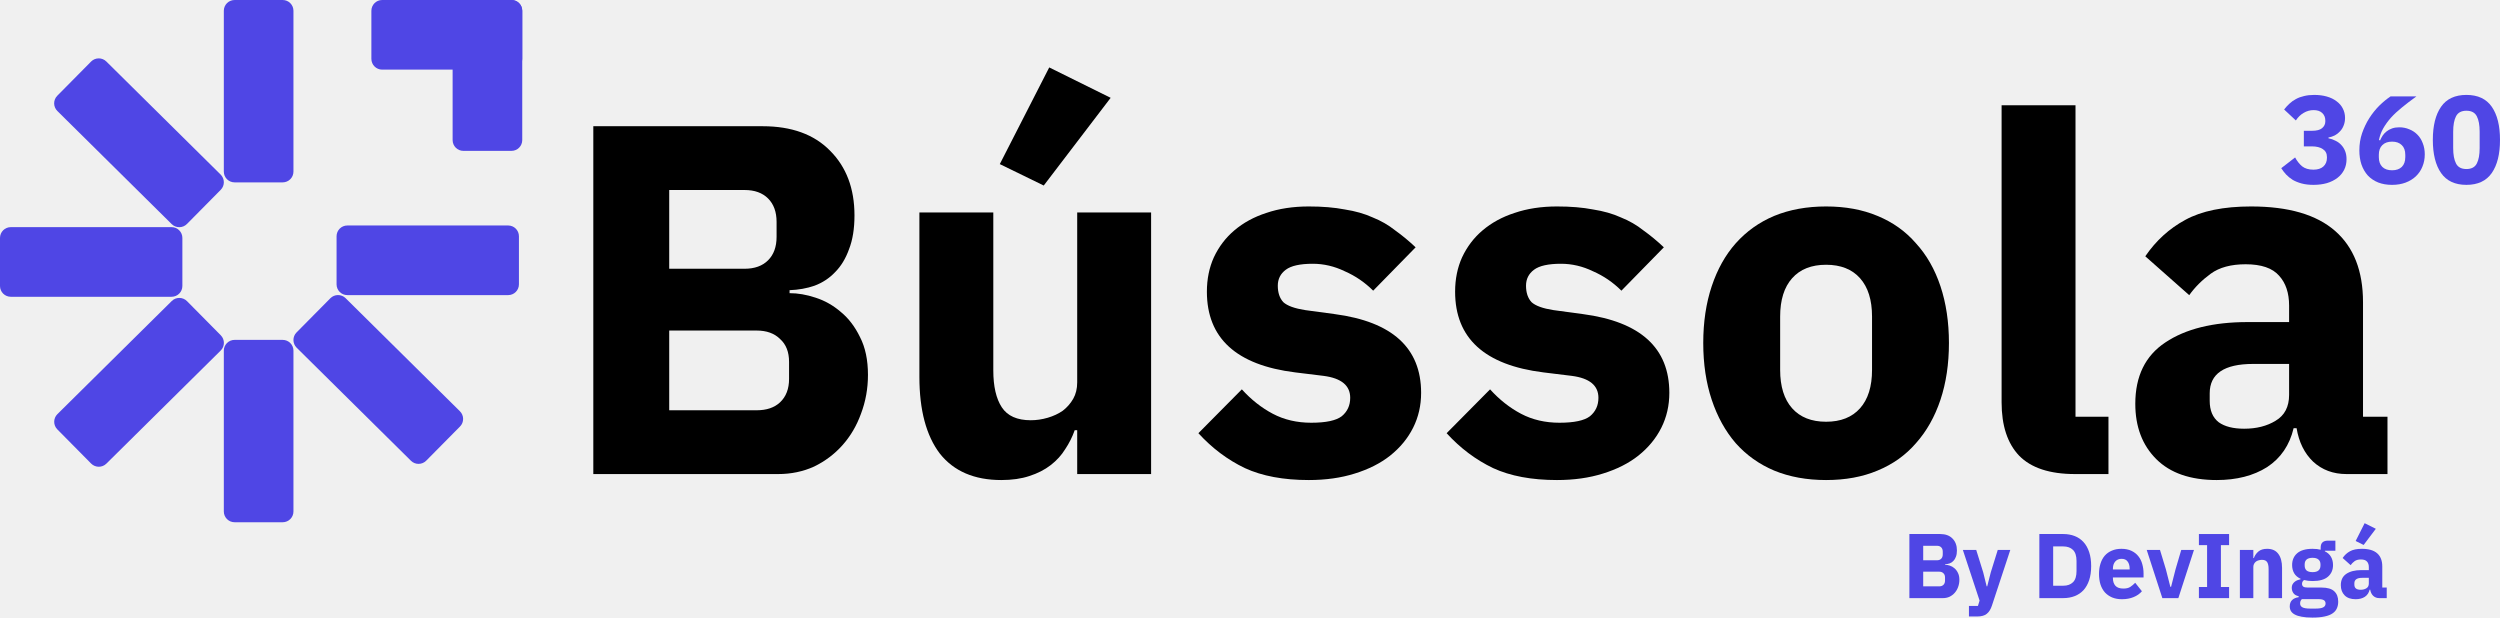
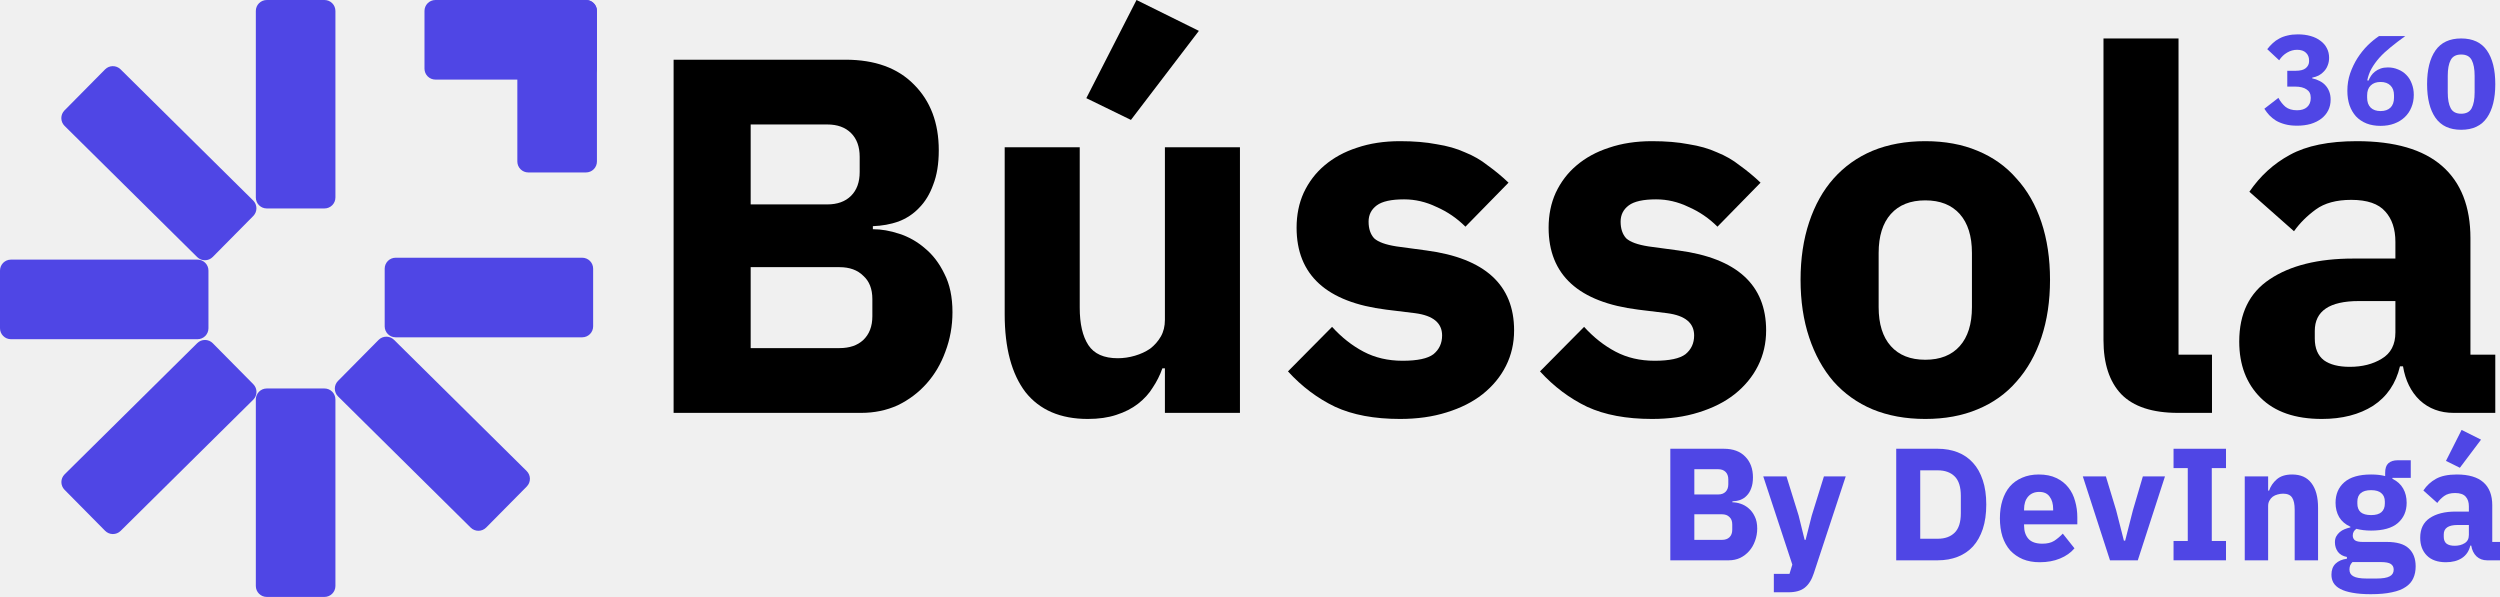
- <svg xmlns="http://www.w3.org/2000/svg" width="927" height="229" viewBox="0 0 927 229" fill="none">
-   <path d="M708 198.018H719.427C721.382 198.018 722.899 198.574 723.977 199.686C725.078 200.798 725.629 202.273 725.629 204.112C725.629 205.02 725.505 205.792 725.258 206.427C725.034 207.063 724.719 207.585 724.314 207.993C723.932 208.402 723.472 208.708 722.932 208.912C722.416 209.094 721.854 209.196 721.247 209.219V209.423C721.809 209.423 722.393 209.525 723 209.73C723.629 209.934 724.202 210.263 724.719 210.717C725.236 211.148 725.663 211.716 726 212.419C726.359 213.123 726.539 213.985 726.539 215.007C726.539 215.937 726.382 216.823 726.067 217.662C725.775 218.48 725.359 219.195 724.82 219.807C724.281 220.42 723.64 220.908 722.899 221.271C722.157 221.612 721.348 221.782 720.472 221.782H708V198.018ZM713.124 217.424H719.022C719.696 217.424 720.225 217.243 720.607 216.879C721.011 216.494 721.213 215.96 721.213 215.279V214.122C721.213 213.441 721.011 212.919 720.607 212.555C720.225 212.17 719.696 211.977 719.022 211.977H713.124V217.424ZM713.124 207.755H718.213C718.888 207.755 719.416 207.562 719.798 207.176C720.18 206.79 720.371 206.257 720.371 205.576V204.554C720.371 203.874 720.18 203.34 719.798 202.954C719.416 202.568 718.888 202.375 718.213 202.375H713.124V207.755Z" fill="#4F46E5" />
-   <path d="M740.77 203.908H745.421L738.612 224.54C738.163 225.924 737.523 226.946 736.691 227.604C735.882 228.262 734.714 228.591 733.186 228.591H730.084V224.676H733.421L734.028 222.701L727.826 203.908H732.781L735.377 212.249L736.657 217.424H736.86L738.174 212.249L740.77 203.908Z" fill="#4F46E5" />
-   <path d="M756.191 198.018H765.056C766.607 198.018 768.022 198.267 769.303 198.767C770.584 199.266 771.674 200.015 772.573 201.014C773.472 201.99 774.168 203.227 774.663 204.725C775.157 206.2 775.404 207.925 775.404 209.9C775.404 211.875 775.157 213.611 774.663 215.109C774.168 216.584 773.472 217.821 772.573 218.82C771.674 219.796 770.584 220.534 769.303 221.033C768.022 221.532 766.607 221.782 765.056 221.782H756.191V198.018ZM765.056 217.186C766.584 217.186 767.787 216.755 768.663 215.892C769.539 215.03 769.977 213.645 769.977 211.738V208.061C769.977 206.155 769.539 204.77 768.663 203.908C767.787 203.045 766.584 202.614 765.056 202.614H761.315V217.186H765.056Z" fill="#4F46E5" />
-   <path d="M786.806 222.191C785.458 222.191 784.256 221.975 783.2 221.544C782.144 221.09 781.245 220.466 780.503 219.671C779.784 218.854 779.234 217.867 778.852 216.709C778.492 215.552 778.312 214.258 778.312 212.828C778.312 211.421 778.492 210.149 778.852 209.015C779.211 207.857 779.739 206.87 780.436 206.053C781.155 205.235 782.031 204.611 783.065 204.18C784.099 203.726 785.278 203.499 786.604 203.499C788.065 203.499 789.312 203.749 790.346 204.248C791.402 204.747 792.256 205.417 792.908 206.257C793.582 207.097 794.065 208.073 794.357 209.185C794.672 210.274 794.829 211.421 794.829 212.624V214.122H783.469V214.394C783.469 215.574 783.784 216.516 784.413 217.22C785.042 217.901 786.031 218.241 787.38 218.241C788.413 218.241 789.256 218.037 789.908 217.628C790.559 217.197 791.166 216.686 791.728 216.096L794.222 219.229C793.436 220.159 792.402 220.886 791.121 221.408C789.863 221.93 788.424 222.191 786.806 222.191ZM786.705 207.21C785.694 207.21 784.896 207.551 784.312 208.232C783.75 208.89 783.469 209.775 783.469 210.887V211.16H789.672V210.853C789.672 209.764 789.424 208.89 788.93 208.232C788.458 207.551 787.717 207.21 786.705 207.21Z" fill="#4F46E5" />
-   <path d="M801.798 221.782L796 203.908H800.922L803.113 211.125L804.764 217.594H805.034L806.686 211.125L808.809 203.908H813.528L807.731 221.782H801.798Z" fill="#4F46E5" />
-   <path d="M815.355 221.782V217.662H818.389V202.137H815.355V198.018H826.546V202.137H823.513V217.662H826.546V221.782H815.355Z" fill="#4F46E5" />
-   <path d="M830.545 221.782V203.908H835.534V206.938H835.736C836.051 206.007 836.601 205.201 837.388 204.52C838.174 203.839 839.264 203.499 840.658 203.499C842.478 203.499 843.849 204.112 844.77 205.338C845.714 206.563 846.186 208.311 846.186 210.581V221.782H841.197V210.989C841.197 209.832 841.017 208.981 840.658 208.436C840.298 207.868 839.658 207.585 838.736 207.585C838.332 207.585 837.939 207.641 837.556 207.755C837.174 207.846 836.826 208.005 836.512 208.232C836.219 208.458 835.983 208.742 835.804 209.083C835.624 209.4 835.534 209.775 835.534 210.206V221.782H830.545Z" fill="#4F46E5" />
-   <path d="M867.007 223.076C867.007 224.029 866.838 224.869 866.501 225.595C866.187 226.322 865.659 226.935 864.917 227.434C864.175 227.956 863.187 228.342 861.951 228.591C860.737 228.864 859.232 229 857.434 229C855.906 229 854.602 228.898 853.524 228.694C852.468 228.512 851.602 228.24 850.928 227.876C850.277 227.536 849.794 227.105 849.479 226.583C849.187 226.083 849.041 225.505 849.041 224.846C849.041 223.848 849.333 223.065 849.917 222.497C850.501 221.93 851.31 221.578 852.344 221.442V221.067C851.49 220.908 850.85 220.545 850.423 219.978C849.996 219.387 849.782 218.707 849.782 217.935C849.782 217.458 849.872 217.05 850.052 216.709C850.254 216.346 850.501 216.04 850.794 215.79C851.108 215.518 851.468 215.302 851.872 215.143C852.277 214.984 852.681 214.859 853.086 214.768V214.632C852.007 214.133 851.209 213.452 850.692 212.589C850.176 211.704 849.917 210.683 849.917 209.525C849.917 207.709 850.535 206.257 851.771 205.167C853.029 204.055 854.94 203.499 857.501 203.499C858.67 203.499 859.67 203.613 860.501 203.839V203.159C860.501 202.205 860.726 201.524 861.175 201.116C861.647 200.685 862.31 200.469 863.164 200.469H865.962V204.214H862.052V204.418C863.086 204.918 863.85 205.61 864.344 206.495C864.838 207.358 865.085 208.368 865.085 209.525C865.085 211.318 864.456 212.76 863.198 213.849C861.962 214.916 860.063 215.449 857.501 215.449C856.355 215.449 855.31 215.325 854.367 215.075C853.85 215.415 853.591 215.892 853.591 216.505C853.591 216.936 853.749 217.277 854.063 217.526C854.4 217.753 854.951 217.867 855.715 217.867H860.838C862.996 217.867 864.557 218.321 865.524 219.229C866.512 220.137 867.007 221.419 867.007 223.076ZM862.321 223.757C862.321 223.235 862.119 222.838 861.715 222.565C861.31 222.293 860.602 222.157 859.591 222.157H853.524C853.299 222.384 853.131 222.633 853.018 222.906C852.928 223.201 852.883 223.484 852.883 223.757C852.883 224.415 853.164 224.892 853.726 225.187C854.288 225.505 855.243 225.663 856.591 225.663H858.614C859.962 225.663 860.917 225.505 861.479 225.187C862.041 224.892 862.321 224.415 862.321 223.757ZM857.501 212.147C858.49 212.147 859.22 211.943 859.692 211.534C860.187 211.103 860.434 210.49 860.434 209.696V209.287C860.434 208.493 860.187 207.891 859.692 207.482C859.22 207.051 858.49 206.836 857.501 206.836C856.513 206.836 855.771 207.051 855.277 207.482C854.805 207.891 854.569 208.493 854.569 209.287V209.696C854.569 210.49 854.805 211.103 855.277 211.534C855.771 211.943 856.513 212.147 857.501 212.147Z" fill="#4F46E5" />
-   <path d="M882.236 221.782C881.337 221.782 880.584 221.498 879.978 220.931C879.393 220.363 879.023 219.603 878.865 218.65H878.663C878.393 219.807 877.798 220.693 876.877 221.305C875.955 221.896 874.82 222.191 873.472 222.191C871.697 222.191 870.337 221.714 869.393 220.761C868.45 219.807 867.978 218.548 867.978 216.982C867.978 215.098 868.652 213.702 870 212.794C871.371 211.863 873.225 211.398 875.562 211.398H878.36V210.274C878.36 209.412 878.135 208.731 877.685 208.232C877.236 207.709 876.483 207.448 875.427 207.448C874.438 207.448 873.652 207.664 873.068 208.095C872.483 208.527 872 209.015 871.618 209.559L868.652 206.904C869.371 205.837 870.27 205.008 871.348 204.418C872.45 203.805 873.933 203.499 875.798 203.499C878.315 203.499 880.202 204.055 881.461 205.167C882.719 206.28 883.348 207.902 883.348 210.036V217.867H885V221.782H882.236ZM875.326 218.684C876.157 218.684 876.865 218.502 877.45 218.139C878.056 217.776 878.36 217.186 878.36 216.369V214.258H875.933C873.978 214.258 873 214.927 873 216.267V216.777C873 217.435 873.202 217.923 873.607 218.241C874.011 218.536 874.584 218.684 875.326 218.684ZM876.438 202.069L873.472 200.605L876.809 194L880.955 196.077L876.438 202.069Z" fill="#4F46E5" />
-   <rect x="82.993" width="25.82" height="67.624" rx="4" fill="#4F46E5" />
-   <rect x="108.813" y="193.651" width="25.82" height="67.624" rx="4" transform="rotate(180 108.813 193.651)" fill="#4F46E5" />
-   <rect x="18.424" y="38.345" width="25.82" height="67.624" rx="4" transform="rotate(-45.3118 18.4239 38.3447)" fill="#4F46E5" />
-   <rect x="173.383" y="155.308" width="25.82" height="67.624" rx="4" transform="rotate(134.688 173.383 155.308)" fill="#4F46E5" />
-   <rect width="25.82" height="67.624" rx="4" transform="matrix(0.703248 0.710944 0.710944 -0.703248 18.4429 156.37)" fill="#4F46E5" />
-   <rect x="192.421" y="83.607" width="25.82" height="67.624" rx="4" transform="rotate(90 192.421 83.6074)" fill="#4F46E5" />
-   <rect y="110.043" width="25.82" height="67.624" rx="4" transform="rotate(-90 0 110.043)" fill="#4F46E5" />
-   <rect x="137.707" y="25.82" width="25.82" height="55.944" rx="4" transform="rotate(-90 137.707 25.8203)" fill="#4F46E5" />
-   <rect x="167.831" width="25.82" height="55.944" rx="4" fill="#4F46E5" />
-   <path d="M857.275 48.498C859.003 48.498 860.253 48.175 861.024 47.528C861.827 46.85 862.228 46.019 862.228 45.033V44.71C862.228 43.54 861.842 42.6 861.071 41.892C860.33 41.184 859.265 40.83 857.876 40.83C856.58 40.83 855.361 41.169 854.219 41.846C853.077 42.493 852.105 43.432 851.303 44.664L846.952 40.599C847.569 39.798 848.232 39.074 848.942 38.428C849.652 37.75 850.454 37.18 851.349 36.718C852.244 36.225 853.247 35.856 854.358 35.61C855.469 35.332 856.719 35.194 858.108 35.194C859.836 35.194 861.395 35.394 862.783 35.794C864.203 36.195 865.406 36.78 866.394 37.55C867.412 38.289 868.184 39.182 868.709 40.229C869.264 41.276 869.542 42.447 869.542 43.74C869.542 44.756 869.372 45.68 869.033 46.512C868.724 47.343 868.277 48.067 867.69 48.683C867.135 49.299 866.487 49.807 865.746 50.207C865.005 50.577 864.218 50.839 863.385 50.993V51.27C864.342 51.455 865.221 51.763 866.024 52.194C866.857 52.594 867.567 53.118 868.153 53.764C868.77 54.411 869.249 55.181 869.588 56.074C869.928 56.937 870.097 57.922 870.097 59.031C870.097 60.478 869.804 61.787 869.218 62.957C868.631 64.128 867.798 65.129 866.718 65.96C865.638 66.792 864.342 67.438 862.83 67.9C861.317 68.332 859.651 68.547 857.83 68.547C856.194 68.547 854.744 68.378 853.479 68.039C852.213 67.7 851.102 67.254 850.146 66.699C849.22 66.114 848.402 65.452 847.692 64.713C847.013 63.974 846.411 63.188 845.887 62.357L851.025 58.384C851.735 59.708 852.599 60.802 853.618 61.664C854.667 62.495 856.071 62.911 857.83 62.911C859.404 62.911 860.623 62.526 861.487 61.756C862.382 60.956 862.83 59.878 862.83 58.523V58.245C862.83 56.921 862.32 55.936 861.302 55.289C860.314 54.611 858.941 54.273 857.182 54.273H854.266V48.498H857.275Z" fill="#4F46E5" />
-   <path d="M886.976 68.547C885.062 68.547 883.35 68.254 881.837 67.669C880.325 67.053 879.044 66.191 877.995 65.082C876.977 63.943 876.19 62.588 875.634 61.017C875.11 59.447 874.847 57.691 874.847 55.751C874.847 53.503 875.187 51.378 875.866 49.376C876.576 47.343 877.471 45.48 878.551 43.786C879.662 42.062 880.896 40.522 882.254 39.167C883.643 37.812 885.032 36.672 886.42 35.748H896.003C894.027 37.165 892.253 38.52 890.679 39.813C889.105 41.076 887.732 42.354 886.559 43.648C885.417 44.941 884.461 46.265 883.689 47.62C882.948 48.945 882.424 50.377 882.115 51.917L882.532 52.055C882.81 51.439 883.134 50.839 883.504 50.254C883.905 49.669 884.383 49.16 884.939 48.729C885.525 48.267 886.204 47.898 886.976 47.62C887.747 47.343 888.642 47.205 889.661 47.205C890.988 47.205 892.222 47.451 893.364 47.944C894.537 48.406 895.54 49.068 896.373 49.93C897.237 50.793 897.901 51.855 898.364 53.118C898.857 54.35 899.104 55.72 899.104 57.229C899.104 58.892 898.811 60.417 898.225 61.803C897.669 63.188 896.851 64.389 895.771 65.406C894.722 66.391 893.457 67.161 891.975 67.716C890.494 68.27 888.827 68.547 886.976 68.547ZM886.976 63.142C888.519 63.142 889.722 62.727 890.587 61.895C891.451 61.033 891.883 59.816 891.883 58.245V57.414C891.883 55.843 891.451 54.642 890.587 53.811C889.722 52.948 888.519 52.517 886.976 52.517C885.433 52.517 884.229 52.948 883.365 53.811C882.501 54.642 882.069 55.843 882.069 57.414V58.245C882.069 59.816 882.501 61.033 883.365 61.895C884.229 62.727 885.433 63.142 886.976 63.142Z" fill="#4F46E5" />
-   <path d="M914.548 68.547C910.32 68.547 907.187 67.084 905.15 64.159C903.113 61.233 902.095 57.137 902.095 51.87C902.095 46.604 903.113 42.508 905.15 39.582C907.187 36.657 910.32 35.194 914.548 35.194C918.776 35.194 921.908 36.657 923.945 39.582C925.982 42.508 927 46.604 927 51.87C927 57.137 925.982 61.233 923.945 64.159C921.908 67.084 918.776 68.547 914.548 68.547ZM914.548 62.68C916.399 62.68 917.68 62.003 918.39 60.648C919.1 59.293 919.454 57.383 919.454 54.919V48.822C919.454 46.358 919.1 44.448 918.39 43.093C917.68 41.738 916.399 41.061 914.548 41.061C912.696 41.061 911.415 41.738 910.705 43.093C909.996 44.448 909.641 46.358 909.641 48.822V54.919C909.641 57.383 909.996 59.293 910.705 60.648C911.415 62.003 912.696 62.68 914.548 62.68Z" fill="#4F46E5" />
-   <path d="M220 46.804H282.772C293.511 46.804 301.844 49.822 307.769 55.859C313.818 61.895 316.842 69.902 316.842 79.88C316.842 84.808 316.163 88.996 314.805 92.446C313.571 95.895 311.843 98.728 309.621 100.946C307.522 103.163 304.992 104.826 302.029 105.935C299.19 106.92 296.104 107.475 292.771 107.598V108.707C295.857 108.707 299.066 109.261 302.399 110.37C305.856 111.478 309.003 113.264 311.843 115.728C314.682 118.069 317.027 121.149 318.879 124.967C320.854 128.786 321.842 133.467 321.842 139.011C321.842 144.062 320.978 148.866 319.249 153.424C317.645 157.859 315.361 161.739 312.398 165.065C309.436 168.391 305.917 171.04 301.844 173.011C297.77 174.859 293.326 175.783 288.512 175.783H220V46.804ZM248.145 152.13H280.55C284.253 152.13 287.154 151.145 289.252 149.174C291.474 147.08 292.585 144.185 292.585 140.489V134.207C292.585 130.511 291.474 127.678 289.252 125.707C287.154 123.612 284.253 122.565 280.55 122.565H248.145V152.13ZM248.145 99.652H276.106C279.809 99.652 282.71 98.605 284.808 96.511C286.907 94.417 287.956 91.522 287.956 87.826V82.283C287.956 78.587 286.907 75.692 284.808 73.598C282.71 71.504 279.809 70.457 276.106 70.457H248.145V99.652Z" fill="black" />
-   <path d="M399.425 159.522H398.499C397.635 161.985 396.462 164.326 394.981 166.543C393.623 168.761 391.833 170.732 389.611 172.457C387.389 174.181 384.735 175.536 381.649 176.522C378.686 177.507 375.23 178 371.28 178C361.281 178 353.689 174.735 348.504 168.207C343.443 161.554 340.912 152.069 340.912 139.75V78.772H368.317V137.348C368.317 143.261 369.366 147.819 371.465 151.022C373.564 154.225 377.143 155.826 382.205 155.826C384.303 155.826 386.402 155.518 388.5 154.902C390.599 154.286 392.451 153.424 394.055 152.315C395.66 151.083 396.956 149.605 397.944 147.88C398.931 146.156 399.425 144.123 399.425 141.783V78.772H426.83V175.783H399.425V159.522ZM387.019 68.793L370.724 60.848L389.056 25L411.831 36.272L387.019 68.793Z" fill="black" />
-   <path d="M485.288 178C475.906 178 468.005 176.522 461.586 173.565C455.167 170.486 449.427 166.174 444.366 160.63L460.475 144.37C463.932 148.188 467.758 151.207 471.956 153.424C476.153 155.641 480.905 156.75 486.213 156.75C491.645 156.75 495.41 155.949 497.509 154.348C499.607 152.623 500.656 150.344 500.656 147.511C500.656 142.953 497.385 140.243 490.843 139.38L480.288 138.087C458.438 135.377 447.514 125.399 447.514 108.152C447.514 103.471 448.378 99.221 450.106 95.402C451.958 91.46 454.488 88.134 457.698 85.424C461.031 82.591 464.981 80.435 469.548 78.957C474.239 77.355 479.486 76.554 485.288 76.554C490.349 76.554 494.793 76.924 498.62 77.663C502.57 78.279 506.026 79.264 508.989 80.62C512.075 81.851 514.853 83.453 517.321 85.424C519.914 87.272 522.444 89.366 524.913 91.707L509.174 107.783C506.088 104.703 502.57 102.301 498.62 100.576C494.793 98.728 490.843 97.804 486.769 97.804C482.078 97.804 478.745 98.543 476.77 100.022C474.795 101.5 473.807 103.471 473.807 105.935C473.807 108.522 474.486 110.554 475.844 112.033C477.325 113.388 480.041 114.373 483.991 114.989L494.916 116.467C516.272 119.301 526.95 129.033 526.95 145.663C526.95 150.344 525.963 154.656 523.987 158.598C522.012 162.54 519.173 165.989 515.47 168.946C511.89 171.779 507.508 173.996 502.323 175.598C497.262 177.199 491.583 178 485.288 178Z" fill="black" />
-   <path d="M577.328 178C567.947 178 560.046 176.522 553.627 173.565C547.208 170.486 541.468 166.174 536.407 160.63L552.516 144.37C555.973 148.188 559.799 151.207 563.996 153.424C568.194 155.641 572.946 156.75 578.254 156.75C583.686 156.75 587.451 155.949 589.549 154.348C591.648 152.623 592.697 150.344 592.697 147.511C592.697 142.953 589.426 140.243 582.883 139.38L572.329 138.087C550.479 135.377 539.554 125.399 539.554 108.152C539.554 103.471 540.419 99.221 542.147 95.402C543.998 91.46 546.529 88.134 549.739 85.424C553.072 82.591 557.022 80.435 561.589 78.957C566.28 77.355 571.527 76.554 577.328 76.554C582.39 76.554 586.834 76.924 590.66 77.663C594.611 78.279 598.067 79.264 601.03 80.62C604.116 81.851 606.893 83.453 609.362 85.424C611.955 87.272 614.485 89.366 616.954 91.707L601.215 107.783C598.129 104.703 594.611 102.301 590.66 100.576C586.834 98.728 582.883 97.804 578.81 97.804C574.119 97.804 570.786 98.543 568.811 100.022C566.836 101.5 565.848 103.471 565.848 105.935C565.848 108.522 566.527 110.554 567.885 112.033C569.366 113.388 572.082 114.373 576.032 114.989L586.957 116.467C608.313 119.301 618.991 129.033 618.991 145.663C618.991 150.344 618.003 154.656 616.028 158.598C614.053 162.54 611.214 165.989 607.511 168.946C603.931 171.779 599.548 173.996 594.364 175.598C589.303 177.199 583.624 178 577.328 178Z" fill="black" />
-   <path d="M677.116 178C669.956 178 663.537 176.83 657.859 174.489C652.304 172.149 647.551 168.761 643.601 164.326C639.774 159.891 636.811 154.533 634.713 148.25C632.614 141.967 631.565 134.946 631.565 127.185C631.565 119.424 632.614 112.402 634.713 106.12C636.811 99.837 639.774 94.54 643.601 90.228C647.551 85.793 652.304 82.406 657.859 80.065C663.537 77.725 669.956 76.554 677.116 76.554C684.276 76.554 690.633 77.725 696.188 80.065C701.867 82.406 706.619 85.793 710.446 90.228C714.396 94.54 717.421 99.837 719.519 106.12C721.618 112.402 722.667 119.424 722.667 127.185C722.667 134.946 721.618 141.967 719.519 148.25C717.421 154.533 714.396 159.891 710.446 164.326C706.619 168.761 701.867 172.149 696.188 174.489C690.633 176.83 684.276 178 677.116 178ZM677.116 156.38C682.548 156.38 686.745 154.717 689.707 151.391C692.67 148.065 694.151 143.322 694.151 137.163V117.391C694.151 111.232 692.67 106.489 689.707 103.163C686.745 99.837 682.548 98.174 677.116 98.174C671.684 98.174 667.487 99.837 664.525 103.163C661.562 106.489 660.081 111.232 660.081 117.391V137.163C660.081 143.322 661.562 148.065 664.525 151.391C667.487 154.717 671.684 156.38 677.116 156.38Z" fill="black" />
-   <path d="M769.413 175.783C760.031 175.783 753.118 173.504 748.674 168.946C744.354 164.388 742.193 157.797 742.193 149.174V39.044H769.598V154.533H781.819V175.783H769.413Z" fill="black" />
-   <path d="M870.095 175.783C865.157 175.783 861.021 174.243 857.688 171.163C854.479 168.083 852.442 163.957 851.578 158.783H850.467C848.985 165.065 845.714 169.87 840.653 173.196C835.592 176.399 829.358 178 821.951 178C812.199 178 804.731 175.413 799.546 170.239C794.361 165.065 791.769 158.228 791.769 149.728C791.769 139.504 795.472 131.928 802.879 127C810.409 121.949 820.593 119.424 833.431 119.424H848.8V113.326C848.8 108.645 847.566 104.949 845.097 102.239C842.628 99.406 838.493 97.989 832.691 97.989C827.259 97.989 822.939 99.159 819.729 101.5C816.52 103.841 813.865 106.489 811.767 109.446L795.472 95.033C799.422 89.243 804.36 84.746 810.286 81.543C816.334 78.217 824.482 76.554 834.728 76.554C848.553 76.554 858.923 79.573 865.836 85.609C872.749 91.645 876.205 100.453 876.205 112.033V154.533H885.278V175.783H870.095ZM832.135 158.967C836.703 158.967 840.591 157.982 843.801 156.011C847.134 154.04 848.8 150.837 848.8 146.402V134.946H835.468C824.729 134.946 819.359 138.58 819.359 145.848V148.62C819.359 152.192 820.47 154.841 822.692 156.565C824.914 158.167 828.062 158.967 832.135 158.967Z" fill="black" />
+ <svg xmlns="http://www.w3.org/2000/svg" width="913" height="218" viewBox="0 0 913 218" fill="none">
+   <g clip-path="url(#clip0_53_6)">
+     <path d="M610 163.887H629.561C632.908 163.887 635.505 164.84 637.351 166.747C639.236 168.654 640.178 171.183 640.178 174.335C640.178 175.891 639.967 177.214 639.544 178.304C639.159 179.393 638.62 180.288 637.928 180.988C637.274 181.689 636.485 182.214 635.562 182.564C634.677 182.875 633.716 183.051 632.677 183.089V183.44C633.639 183.44 634.639 183.615 635.678 183.965C636.755 184.315 637.736 184.879 638.62 185.658C639.505 186.397 640.236 187.37 640.813 188.576C641.429 189.782 641.736 191.261 641.736 193.012C641.736 194.607 641.467 196.125 640.929 197.564C640.429 198.965 639.717 200.191 638.794 201.241C637.87 202.292 636.774 203.128 635.505 203.751C634.235 204.335 632.85 204.626 631.35 204.626H610V163.887ZM618.771 197.156H628.869C630.023 197.156 630.927 196.844 631.581 196.222C632.273 195.56 632.619 194.646 632.619 193.479V191.494C632.619 190.327 632.273 189.432 631.581 188.809C630.927 188.148 630.023 187.817 628.869 187.817H618.771V197.156ZM618.771 180.58H627.484C628.638 180.58 629.542 180.249 630.196 179.588C630.85 178.926 631.177 178.012 631.177 176.844V175.093C631.177 173.926 630.85 173.012 630.196 172.35C629.542 171.689 628.638 171.358 627.484 171.358H618.771V180.58Z" fill="#4F46E5" />
+     <path d="M666.097 173.984H674.06L662.404 209.354C661.635 211.728 660.539 213.479 659.115 214.607C657.73 215.735 655.73 216.3 653.114 216.3H647.806V209.588H653.518L654.557 206.202L643.94 173.984H652.422L656.865 188.284L659.058 197.156H659.404L661.654 188.284L666.097 173.984Z" fill="#4F46E5" />
+     <path d="M692.497 163.887H707.672C710.327 163.887 712.75 164.315 714.943 165.171C717.136 166.027 719.001 167.311 720.54 169.023C722.079 170.696 723.271 172.817 724.118 175.385C724.964 177.914 725.387 180.872 725.387 184.257C725.387 187.642 724.964 190.619 724.118 193.187C723.271 195.716 722.079 197.837 720.54 199.549C719.001 201.222 717.136 202.486 714.943 203.342C712.75 204.198 710.327 204.626 707.672 204.626H692.497V163.887ZM707.672 196.747C710.288 196.747 712.346 196.008 713.847 194.529C715.347 193.051 716.097 190.677 716.097 187.409V181.105C716.097 177.837 715.347 175.463 713.847 173.984C712.346 172.506 710.288 171.767 707.672 171.767H701.267V196.747H707.672Z" fill="#4F46E5" />
+     <path d="M744.906 205.327C742.598 205.327 740.54 204.957 738.732 204.218C736.924 203.44 735.385 202.37 734.116 201.008C732.885 199.607 731.942 197.914 731.288 195.93C730.673 193.946 730.365 191.728 730.365 189.276C730.365 186.864 730.673 184.685 731.288 182.739C731.904 180.755 732.808 179.062 734 177.661C735.231 176.261 736.731 175.191 738.501 174.451C740.271 173.673 742.29 173.284 744.56 173.284C747.06 173.284 749.195 173.712 750.965 174.568C752.773 175.424 754.235 176.572 755.35 178.012C756.504 179.451 757.331 181.125 757.831 183.031C758.37 184.899 758.639 186.864 758.639 188.926V191.494H739.193V191.961C739.193 193.984 739.732 195.599 740.809 196.805C741.886 197.973 743.579 198.556 745.887 198.556C747.656 198.556 749.099 198.206 750.215 197.506C751.33 196.767 752.369 195.891 753.331 194.879L757.601 200.249C756.254 201.844 754.485 203.089 752.292 203.984C750.138 204.879 747.676 205.327 744.906 205.327ZM744.733 179.646C743.002 179.646 741.636 180.23 740.636 181.397C739.674 182.525 739.193 184.043 739.193 185.949V186.416H749.811V185.891C749.811 184.023 749.388 182.525 748.541 181.397C747.733 180.23 746.464 179.646 744.733 179.646Z" fill="#4F46E5" />
+     <path d="M770.57 204.626L760.645 173.984H769.069L772.82 186.358L775.648 197.447H776.109L778.937 186.358L782.572 173.984H790.65L780.725 204.626H770.57Z" fill="#4F46E5" />
+     <path d="M793.778 204.626V197.564H798.971V170.949H793.778V163.887H812.935V170.949H807.742V197.564H812.935V204.626H793.778Z" fill="#4F46E5" />
+     <path d="M819.781 204.626V173.984H828.321V179.179H828.667C829.206 177.584 830.148 176.202 831.495 175.035C832.841 173.868 834.707 173.284 837.092 173.284C840.208 173.284 842.554 174.335 844.131 176.436C845.747 178.537 846.555 181.533 846.555 185.424V204.626H838.015V186.125C838.015 184.14 837.707 182.681 837.092 181.747C836.476 180.774 835.38 180.288 833.803 180.288C833.11 180.288 832.437 180.385 831.783 180.58C831.129 180.735 830.533 181.008 829.994 181.397C829.494 181.786 829.09 182.272 828.783 182.856C828.475 183.401 828.321 184.043 828.321 184.782V204.626H819.781Z" fill="#4F46E5" />
+     <path d="M882.198 206.844C882.198 208.479 881.91 209.918 881.333 211.163C880.794 212.409 879.89 213.459 878.621 214.315C877.351 215.21 875.658 215.872 873.543 216.3C871.465 216.767 868.888 217 865.811 217C863.195 217 860.964 216.825 859.117 216.475C857.309 216.163 855.828 215.696 854.674 215.074C853.558 214.49 852.731 213.751 852.193 212.856C851.693 212 851.443 211.008 851.443 209.879C851.443 208.167 851.943 206.825 852.943 205.852C853.943 204.879 855.328 204.276 857.097 204.043V203.401C855.636 203.128 854.539 202.506 853.808 201.533C853.078 200.521 852.712 199.354 852.712 198.031C852.712 197.214 852.866 196.514 853.174 195.93C853.52 195.307 853.943 194.782 854.443 194.354C854.982 193.887 855.597 193.518 856.29 193.245C856.982 192.973 857.674 192.759 858.367 192.603V192.37C856.52 191.514 855.155 190.346 854.27 188.868C853.385 187.35 852.943 185.599 852.943 183.615C852.943 180.502 854.001 178.012 856.117 176.144C858.271 174.237 861.541 173.284 865.926 173.284C867.926 173.284 869.638 173.479 871.061 173.868V172.7C871.061 171.066 871.446 169.899 872.216 169.198C873.023 168.459 874.158 168.089 875.62 168.089H880.409V174.51H873.716V174.86C875.485 175.716 876.793 176.903 877.64 178.42C878.486 179.899 878.909 181.63 878.909 183.615C878.909 186.689 877.832 189.16 875.678 191.027C873.562 192.856 870.311 193.77 865.926 193.77C863.964 193.77 862.175 193.556 860.56 193.128C859.675 193.712 859.232 194.529 859.232 195.58C859.232 196.319 859.502 196.903 860.04 197.331C860.617 197.72 861.56 197.914 862.868 197.914H871.639C875.331 197.914 878.005 198.693 879.659 200.249C881.352 201.805 882.198 204.004 882.198 206.844ZM874.177 208.012C874.177 207.117 873.831 206.436 873.139 205.969C872.446 205.502 871.235 205.268 869.504 205.268H859.117C858.732 205.658 858.444 206.086 858.252 206.553C858.098 207.058 858.021 207.545 858.021 208.012C858.021 209.14 858.502 209.957 859.463 210.463C860.425 211.008 862.06 211.28 864.368 211.28H867.83C870.138 211.28 871.773 211.008 872.735 210.463C873.697 209.957 874.177 209.14 874.177 208.012ZM865.926 188.109C867.619 188.109 868.869 187.759 869.677 187.058C870.523 186.319 870.946 185.268 870.946 183.907V183.206C870.946 181.844 870.523 180.813 869.677 180.113C868.869 179.374 867.619 179.004 865.926 179.004C864.233 179.004 862.964 179.374 862.118 180.113C861.31 180.813 860.906 181.844 860.906 183.206V183.907C860.906 185.268 861.31 186.319 862.118 187.058C862.964 187.759 864.233 188.109 865.926 188.109Z" fill="#4F46E5" />
+     <path d="M908.268 204.626C906.73 204.626 905.441 204.14 904.402 203.167C903.402 202.195 902.767 200.891 902.498 199.257H902.152C901.69 201.241 900.671 202.759 899.094 203.809C897.516 204.821 895.574 205.327 893.266 205.327C890.227 205.327 887.899 204.51 886.284 202.875C884.668 201.241 883.86 199.082 883.86 196.397C883.86 193.167 885.014 190.774 887.322 189.218C889.669 187.623 892.843 186.825 896.843 186.825H901.633V184.899C901.633 183.42 901.248 182.253 900.479 181.397C899.709 180.502 898.421 180.054 896.612 180.054C894.92 180.054 893.573 180.424 892.573 181.163C891.573 181.903 890.746 182.739 890.092 183.673L885.014 179.121C886.245 177.292 887.784 175.872 889.63 174.86C891.515 173.809 894.054 173.284 897.247 173.284C901.556 173.284 904.787 174.237 906.941 176.144C909.095 178.051 910.173 180.833 910.173 184.49V197.914H913V204.626H908.268ZM896.439 199.315C897.863 199.315 899.074 199.004 900.075 198.381C901.113 197.759 901.633 196.747 901.633 195.346V191.728H897.478C894.131 191.728 892.458 192.875 892.458 195.171V196.047C892.458 197.175 892.804 198.012 893.497 198.556C894.189 199.062 895.17 199.315 896.439 199.315ZM898.344 170.833L893.266 168.323L898.978 157L906.076 160.56L898.344 170.833Z" fill="#4F46E5" />
+     <path d="M838.322 25.854C840.051 25.854 841.3 25.531 842.072 24.884C842.874 24.206 843.276 23.375 843.276 22.39V22.066C843.276 20.896 842.89 19.956 842.118 19.248C841.378 18.54 840.313 18.186 838.924 18.186C837.628 18.186 836.409 18.524 835.267 19.202C834.125 19.849 833.153 20.788 832.351 22.02L827.999 17.955C828.617 17.154 829.28 16.43 829.99 15.784C830.7 15.106 831.502 14.536 832.397 14.074C833.292 13.582 834.295 13.212 835.406 12.966C836.517 12.688 837.767 12.55 839.156 12.55C840.884 12.55 842.442 12.75 843.831 13.15C845.251 13.551 846.454 14.136 847.442 14.906C848.46 15.645 849.232 16.538 849.756 17.585C850.312 18.632 850.59 19.802 850.59 21.096C850.59 22.112 850.42 23.036 850.08 23.868C849.772 24.699 849.324 25.423 848.738 26.039C848.182 26.655 847.534 27.163 846.794 27.563C846.053 27.933 845.266 28.195 844.433 28.349V28.626C845.39 28.811 846.269 29.119 847.072 29.55C847.905 29.95 848.615 30.474 849.201 31.12C849.818 31.767 850.296 32.537 850.636 33.43C850.975 34.293 851.145 35.278 851.145 36.387C851.145 37.834 850.852 39.143 850.266 40.313C849.679 41.484 848.846 42.485 847.766 43.316C846.686 44.148 845.39 44.794 843.877 45.256C842.365 45.688 840.699 45.903 838.878 45.903C837.242 45.903 835.792 45.734 834.526 45.395C833.261 45.056 832.15 44.61 831.193 44.055C830.268 43.47 829.45 42.808 828.74 42.069C828.061 41.33 827.459 40.544 826.935 39.713L832.073 35.74C832.783 37.064 833.647 38.158 834.665 39.02C835.715 39.851 837.119 40.267 838.878 40.267C840.452 40.267 841.671 39.882 842.535 39.112C843.43 38.312 843.877 37.234 843.877 35.879V35.601C843.877 34.277 843.368 33.292 842.35 32.645C841.362 31.967 839.989 31.629 838.23 31.629H835.313V25.854H838.322Z" fill="#4F46E5" />
+     <path d="M869.384 45.965C867.471 45.965 865.758 45.672 864.246 45.087C862.734 44.471 861.453 43.609 860.404 42.5C859.385 41.361 858.598 40.005 858.043 38.435C857.518 36.864 857.256 35.109 857.256 33.169C857.256 30.92 857.595 28.795 858.274 26.794C858.984 24.761 859.879 22.898 860.959 21.204C862.07 19.479 863.304 17.939 864.662 16.584C866.051 15.229 867.44 14.09 868.829 13.166H878.411C876.436 14.582 874.661 15.938 873.087 17.231C871.514 18.494 870.14 19.772 868.967 21.065C867.826 22.359 866.869 23.683 866.097 25.038C865.357 26.362 864.832 27.794 864.523 29.334L864.94 29.473C865.218 28.857 865.542 28.256 865.912 27.671C866.313 27.086 866.792 26.578 867.347 26.147C867.934 25.685 868.613 25.315 869.384 25.038C870.156 24.761 871.051 24.622 872.069 24.622C873.396 24.622 874.631 24.869 875.772 25.361C876.945 25.823 877.948 26.485 878.781 27.348C879.645 28.21 880.309 29.273 880.772 30.535C881.266 31.767 881.513 33.138 881.513 34.647C881.513 36.31 881.219 37.834 880.633 39.22C880.077 40.606 879.26 41.807 878.18 42.823C877.13 43.809 875.865 44.579 874.384 45.133C872.902 45.688 871.236 45.965 869.384 45.965ZM869.384 40.56C870.927 40.56 872.131 40.144 872.995 39.312C873.859 38.45 874.291 37.234 874.291 35.663V34.831C874.291 33.261 873.859 32.06 872.995 31.228C872.131 30.366 870.927 29.935 869.384 29.935C867.841 29.935 866.638 30.366 865.773 31.228C864.909 32.06 864.477 33.261 864.477 34.831V35.663C864.477 37.234 864.909 38.45 865.773 39.312C866.638 40.144 867.841 40.56 869.384 40.56Z" fill="#4F46E5" />
+     <path d="M898.826 47.397C894.598 47.397 891.465 45.934 889.429 43.008C887.392 40.082 886.373 35.986 886.373 30.72C886.373 25.454 887.392 21.358 889.429 18.432C891.465 15.506 894.598 14.043 898.826 14.043C903.054 14.043 906.186 15.506 908.223 18.432C910.26 21.358 911.278 25.454 911.278 30.72C911.278 35.986 910.26 40.082 908.223 43.008C906.186 45.934 903.054 47.397 898.826 47.397ZM898.826 41.53C900.677 41.53 901.958 40.852 902.668 39.497C903.378 38.142 903.733 36.233 903.733 33.769V27.671C903.733 25.207 903.378 23.298 902.668 21.943C901.958 20.588 900.677 19.91 898.826 19.91C896.974 19.91 895.693 20.588 894.984 21.943C894.274 23.298 893.919 25.207 893.919 27.671V33.769C893.919 36.233 894.274 38.142 894.984 39.497C895.693 40.852 896.974 41.53 898.826 41.53Z" fill="#4F46E5" />
+     <path d="M246 21.804H308.772C319.511 21.804 327.844 24.823 333.769 30.859C339.818 36.895 342.842 44.902 342.842 54.88C342.842 59.808 342.163 63.996 340.805 67.446C339.571 70.895 337.843 73.728 335.621 75.946C333.522 78.163 330.992 79.826 328.029 80.935C325.19 81.92 322.104 82.475 318.771 82.598V83.707C321.857 83.707 325.066 84.261 328.399 85.37C331.856 86.478 335.003 88.264 337.843 90.728C340.682 93.069 343.027 96.148 344.879 99.967C346.854 103.786 347.842 108.467 347.842 114.011C347.842 119.062 346.978 123.866 345.249 128.424C343.645 132.859 341.361 136.739 338.398 140.065C335.436 143.391 331.917 146.04 327.844 148.011C323.77 149.859 319.326 150.783 314.512 150.783H246V21.804ZM274.145 127.13H306.55C310.253 127.13 313.154 126.145 315.252 124.174C317.474 122.08 318.585 119.185 318.585 115.489V109.207C318.585 105.511 317.474 102.678 315.252 100.707C313.154 98.612 310.253 97.565 306.55 97.565H274.145V127.13ZM274.145 74.652H302.106C305.809 74.652 308.71 73.605 310.808 71.511C312.907 69.417 313.956 66.522 313.956 62.826V57.283C313.956 53.587 312.907 50.692 310.808 48.598C308.71 46.504 305.809 45.456 302.106 45.456H274.145V74.652Z" fill="black" />
+     <path d="M425.425 134.522H424.499C423.635 136.985 422.462 139.326 420.981 141.543C419.623 143.761 417.833 145.732 415.611 147.457C413.389 149.181 410.735 150.536 407.649 151.522C404.686 152.507 401.23 153 397.28 153C387.281 153 379.689 149.735 374.504 143.207C369.443 136.554 366.912 127.069 366.912 114.75V53.772H394.317V112.348C394.317 118.261 395.366 122.819 397.465 126.022C399.564 129.225 403.143 130.826 408.205 130.826C410.303 130.826 412.402 130.518 414.5 129.902C416.599 129.286 418.451 128.424 420.055 127.315C421.66 126.083 422.956 124.605 423.944 122.88C424.931 121.156 425.425 119.123 425.425 116.783V53.772H452.83V150.783H425.425V134.522ZM413.019 43.794L396.724 35.848L415.056 0L437.831 11.272L413.019 43.794Z" fill="black" />
+     <path d="M511.288 153C501.906 153 494.005 151.522 487.586 148.565C481.167 145.486 475.427 141.174 470.366 135.63L486.475 119.37C489.932 123.188 493.758 126.207 497.956 128.424C502.153 130.641 506.905 131.75 512.213 131.75C517.645 131.75 521.41 130.949 523.509 129.348C525.607 127.623 526.656 125.344 526.656 122.511C526.656 117.953 523.385 115.243 516.843 114.38L506.288 113.087C484.438 110.377 473.514 100.399 473.514 83.152C473.514 78.471 474.378 74.221 476.106 70.402C477.958 66.46 480.488 63.134 483.698 60.424C487.031 57.591 490.981 55.435 495.548 53.956C500.239 52.355 505.486 51.554 511.288 51.554C516.349 51.554 520.793 51.924 524.62 52.663C528.57 53.279 532.026 54.264 534.989 55.62C538.075 56.852 540.853 58.453 543.321 60.424C545.914 62.272 548.444 64.366 550.913 66.707L535.174 82.783C532.088 79.703 528.57 77.301 524.62 75.576C520.793 73.728 516.843 72.804 512.769 72.804C508.078 72.804 504.745 73.543 502.77 75.022C500.795 76.5 499.807 78.471 499.807 80.935C499.807 83.522 500.486 85.554 501.844 87.033C503.325 88.388 506.041 89.373 509.991 89.989L520.916 91.467C542.272 94.301 552.95 104.033 552.95 120.663C552.95 125.344 551.963 129.656 549.987 133.598C548.012 137.54 545.173 140.989 541.47 143.946C537.89 146.779 533.508 148.996 528.323 150.598C523.262 152.199 517.583 153 511.288 153Z" fill="black" />
+     <path d="M603.328 153C593.947 153 586.046 151.522 579.627 148.565C573.208 145.486 567.468 141.174 562.407 135.63L578.516 119.37C581.973 123.188 585.799 126.207 589.996 128.424C594.194 130.641 598.946 131.75 604.254 131.75C609.686 131.75 613.451 130.949 615.549 129.348C617.648 127.623 618.697 125.344 618.697 122.511C618.697 117.953 615.426 115.243 608.883 114.38L598.329 113.087C576.479 110.377 565.554 100.399 565.554 83.152C565.554 78.471 566.419 74.221 568.147 70.402C569.998 66.46 572.529 63.134 575.739 60.424C579.072 57.591 583.022 55.435 587.589 53.956C592.28 52.355 597.527 51.554 603.328 51.554C608.39 51.554 612.834 51.924 616.66 52.663C620.611 53.279 624.067 54.264 627.03 55.62C630.116 56.852 632.893 58.453 635.362 60.424C637.955 62.272 640.485 64.366 642.954 66.707L627.215 82.783C624.129 79.703 620.611 77.301 616.66 75.576C612.834 73.728 608.883 72.804 604.81 72.804C600.119 72.804 596.786 73.543 594.811 75.022C592.836 76.5 591.848 78.471 591.848 80.935C591.848 83.522 592.527 85.554 593.885 87.033C595.366 88.388 598.082 89.373 602.032 89.989L612.957 91.467C634.313 94.301 644.991 104.033 644.991 120.663C644.991 125.344 644.003 129.656 642.028 133.598C640.053 137.54 637.214 140.989 633.511 143.946C629.931 146.779 625.548 148.996 620.364 150.598C615.303 152.199 609.624 153 603.328 153Z" fill="black" />
+     <path d="M703.116 153C695.956 153 689.537 151.83 683.859 149.489C678.304 147.149 673.551 143.761 669.601 139.326C665.774 134.891 662.811 129.533 660.713 123.25C658.614 116.967 657.565 109.946 657.565 102.185C657.565 94.424 658.614 87.402 660.713 81.12C662.811 74.837 665.774 69.54 669.601 65.228C673.551 60.794 678.304 57.406 683.859 55.065C689.537 52.725 695.956 51.554 703.116 51.554C710.276 51.554 716.633 52.725 722.188 55.065C727.867 57.406 732.619 60.794 736.446 65.228C740.396 69.54 743.421 74.837 745.519 81.12C747.618 87.402 748.667 94.424 748.667 102.185C748.667 109.946 747.618 116.967 745.519 123.25C743.421 129.533 740.396 134.891 736.446 139.326C732.619 143.761 727.867 147.149 722.188 149.489C716.633 151.83 710.276 153 703.116 153ZM703.116 131.38C708.548 131.38 712.745 129.717 715.707 126.391C718.67 123.065 720.151 118.322 720.151 112.163V92.391C720.151 86.232 718.67 81.489 715.707 78.163C712.745 74.837 708.548 73.174 703.116 73.174C697.684 73.174 693.487 74.837 690.525 78.163C687.562 81.489 686.081 86.232 686.081 92.391V112.163C686.081 118.322 687.562 123.065 690.525 126.391C693.487 129.717 697.684 131.38 703.116 131.38Z" fill="black" />
+     <path d="M795.413 150.783C786.031 150.783 779.118 148.504 774.674 143.946C770.354 139.388 768.193 132.797 768.193 124.174V14.043H795.598V129.533H807.819V150.783H795.413Z" fill="black" />
+     <path d="M896.094 150.783C891.157 150.783 887.021 149.243 883.688 146.163C880.479 143.083 878.442 138.957 877.578 133.783H876.467C874.985 140.065 871.714 144.87 866.653 148.196C861.592 151.399 855.358 153 847.951 153C838.199 153 830.731 150.413 825.546 145.239C820.361 140.065 817.769 133.228 817.769 124.728C817.769 114.504 821.472 106.928 828.879 102C836.409 96.949 846.593 94.424 859.431 94.424H874.8V88.326C874.8 83.645 873.566 79.949 871.097 77.239C868.628 74.406 864.493 72.989 858.691 72.989C853.259 72.989 848.939 74.159 845.729 76.5C842.52 78.841 839.865 81.489 837.767 84.446L821.472 70.033C825.422 64.243 830.36 59.746 836.286 56.544C842.334 53.217 850.482 51.554 860.728 51.554C874.553 51.554 884.923 54.572 891.836 60.609C898.749 66.645 902.205 75.453 902.205 87.033V129.533H911.278V150.783H896.094ZM858.135 133.967C862.703 133.967 866.591 132.982 869.801 131.011C873.134 129.04 874.8 125.837 874.8 121.402V109.946H861.468C850.729 109.946 845.359 113.58 845.359 120.848V123.62C845.359 127.192 846.47 129.841 848.692 131.565C850.914 133.167 854.062 133.967 858.135 133.967Z" fill="black" />
+     <rect x="93.428" width="29.067" height="76.127" rx="4" fill="#4F46E5" />
+     <rect x="122.495" y="218" width="29.067" height="76.127" rx="4" transform="rotate(180 122.495 218)" fill="#4F46E5" />
+     <rect x="20.74" y="43.166" width="29.067" height="76.127" rx="4" transform="rotate(-45.3118 20.7404 43.166)" fill="#4F46E5" />
+     <rect x="195.183" y="174.835" width="29.067" height="76.127" rx="4" transform="rotate(134.688 195.183 174.835)" fill="#4F46E5" />
+     <rect width="29.067" height="76.127" rx="4" transform="matrix(0.703248 0.710944 0.710944 -0.703248 20.7618 176.031)" fill="#4F46E5" />
+     <rect x="216.615" y="94.12" width="29.067" height="76.127" rx="4" transform="rotate(90 216.615 94.1201)" fill="#4F46E5" />
+     <rect y="123.879" width="29.067" height="76.127" rx="4" transform="rotate(-90 0 123.879)" fill="#4F46E5" />
+     <rect x="155.022" y="29.067" width="29.067" height="62.978" rx="4" transform="rotate(-90 155.022 29.0674)" fill="#4F46E5" />
+     <rect x="188.933" width="29.067" height="62.978" rx="4" fill="#4F46E5" />
+   </g>
+   <defs>
+     <clipPath id="clip0_53_6">
+       <rect width="913" height="218" fill="white" />
+     </clipPath>
+   </defs>
</svg>
